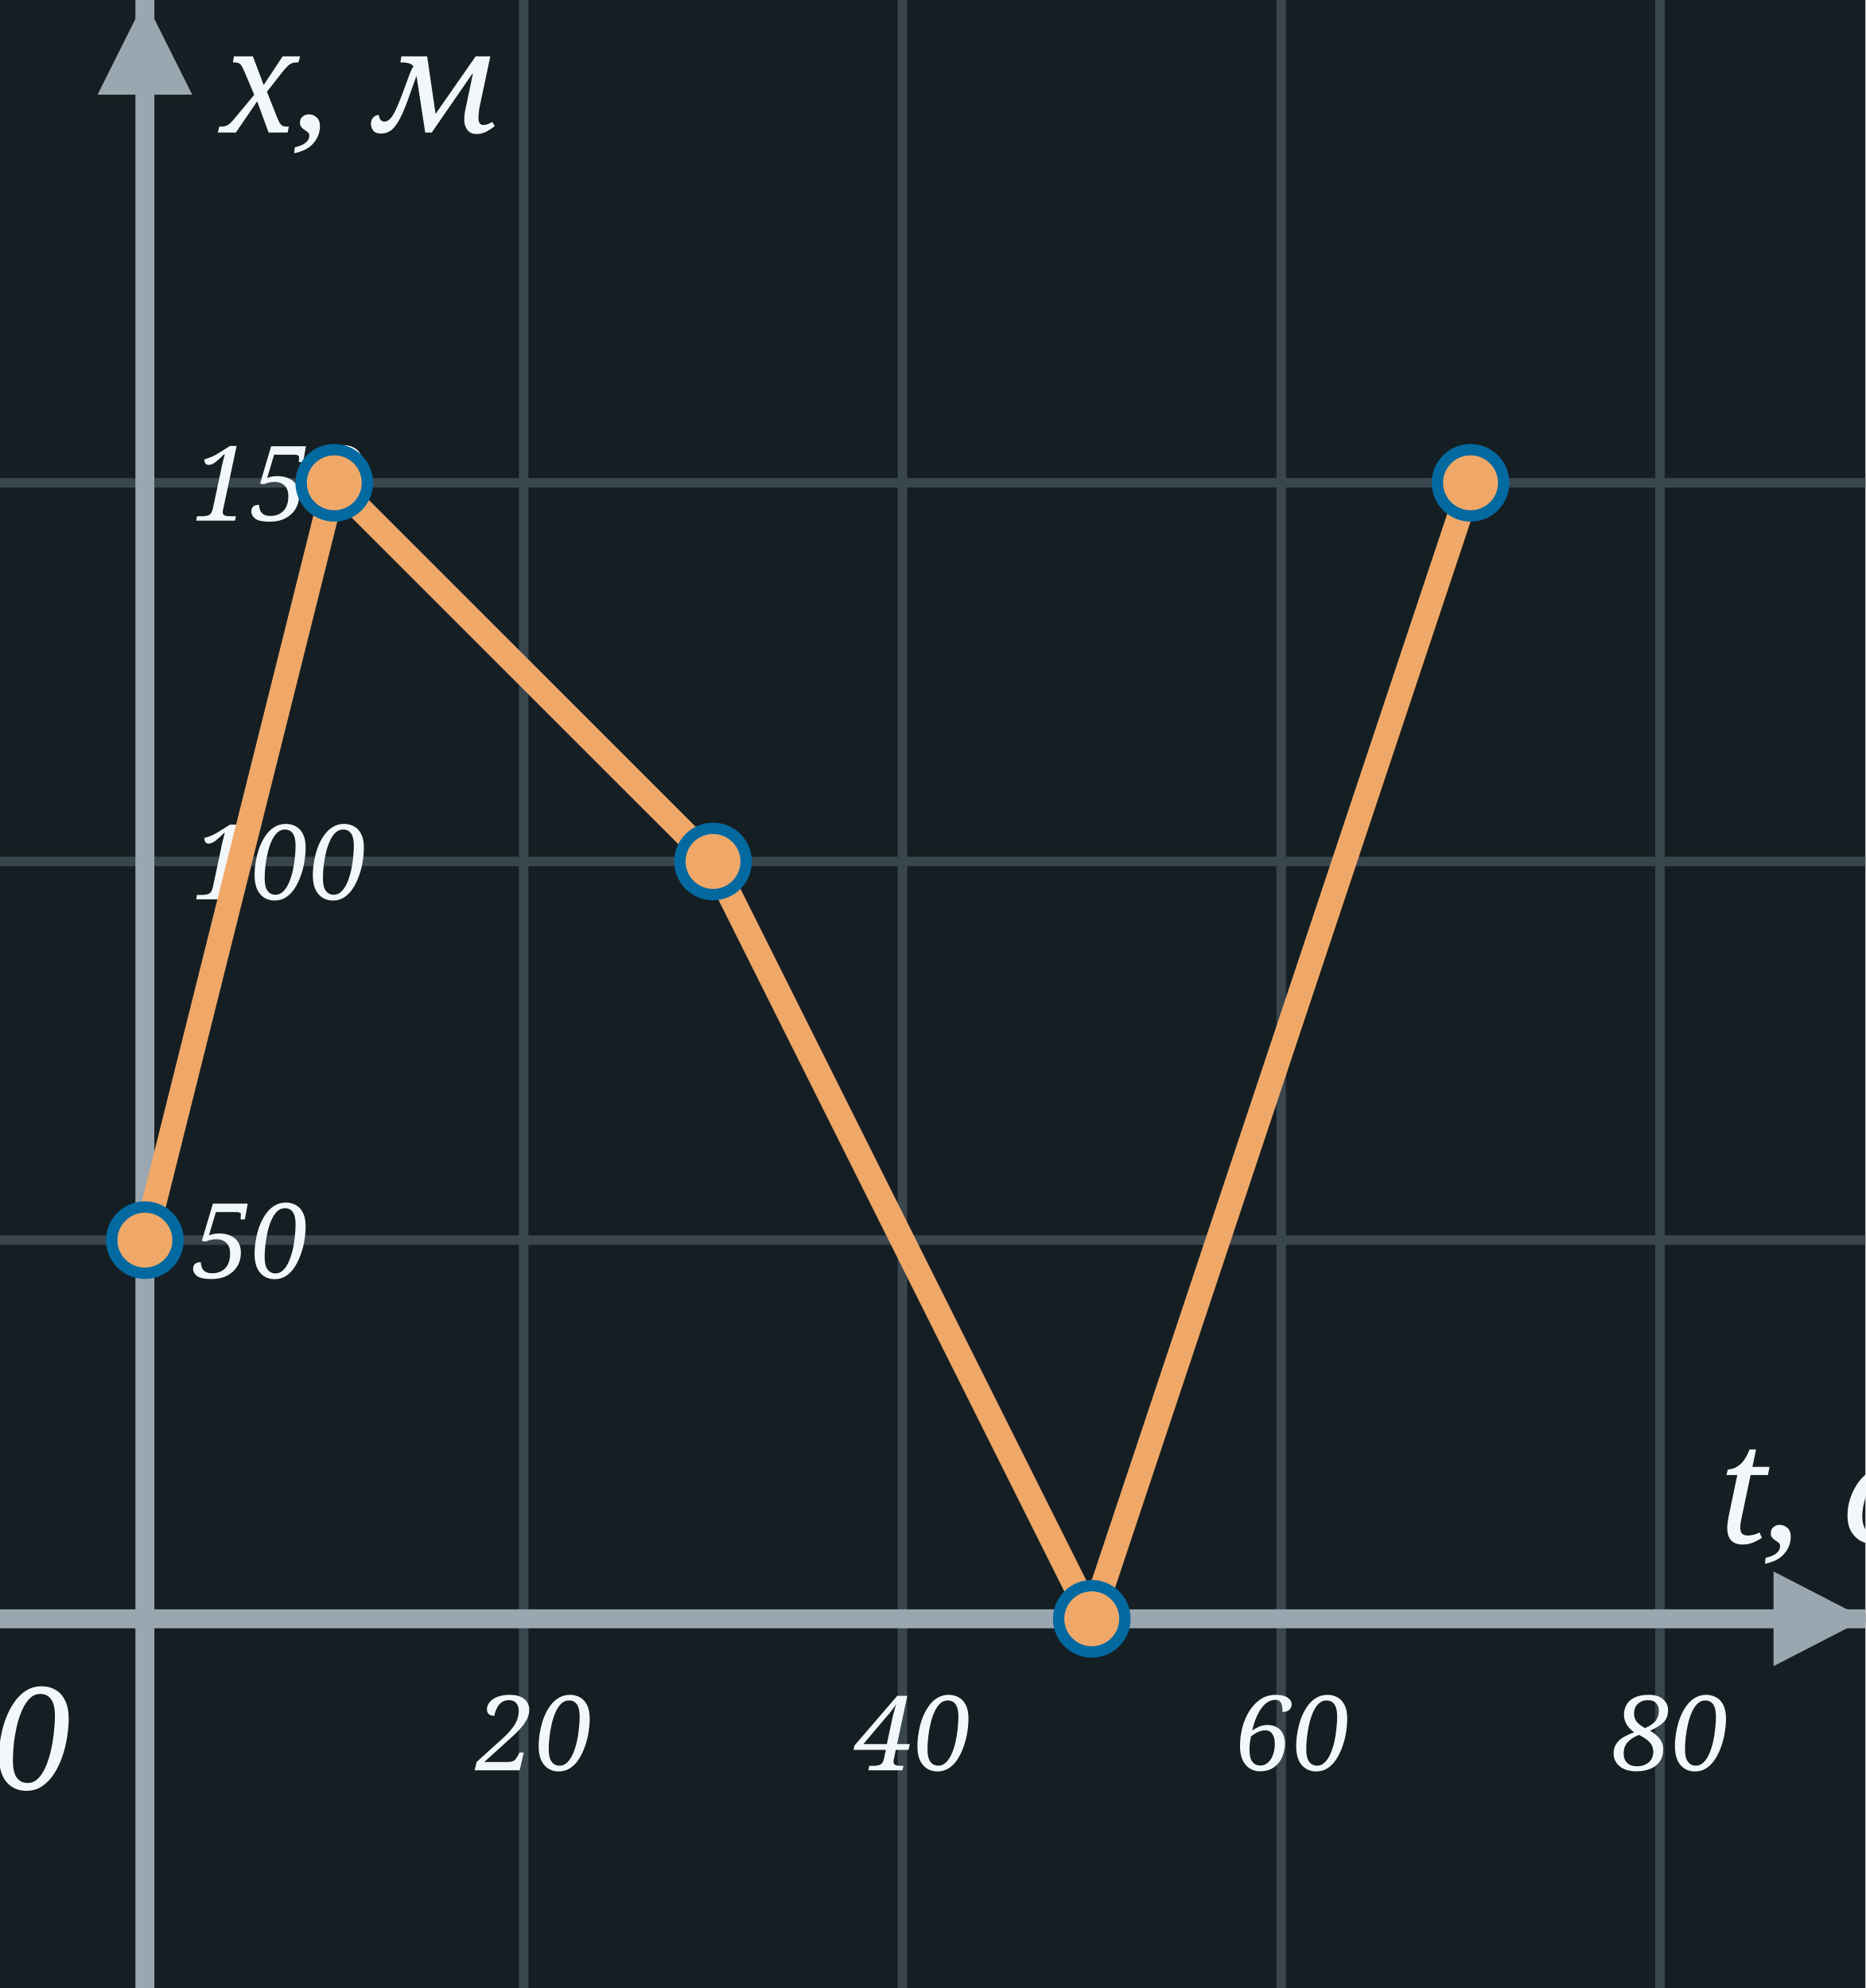
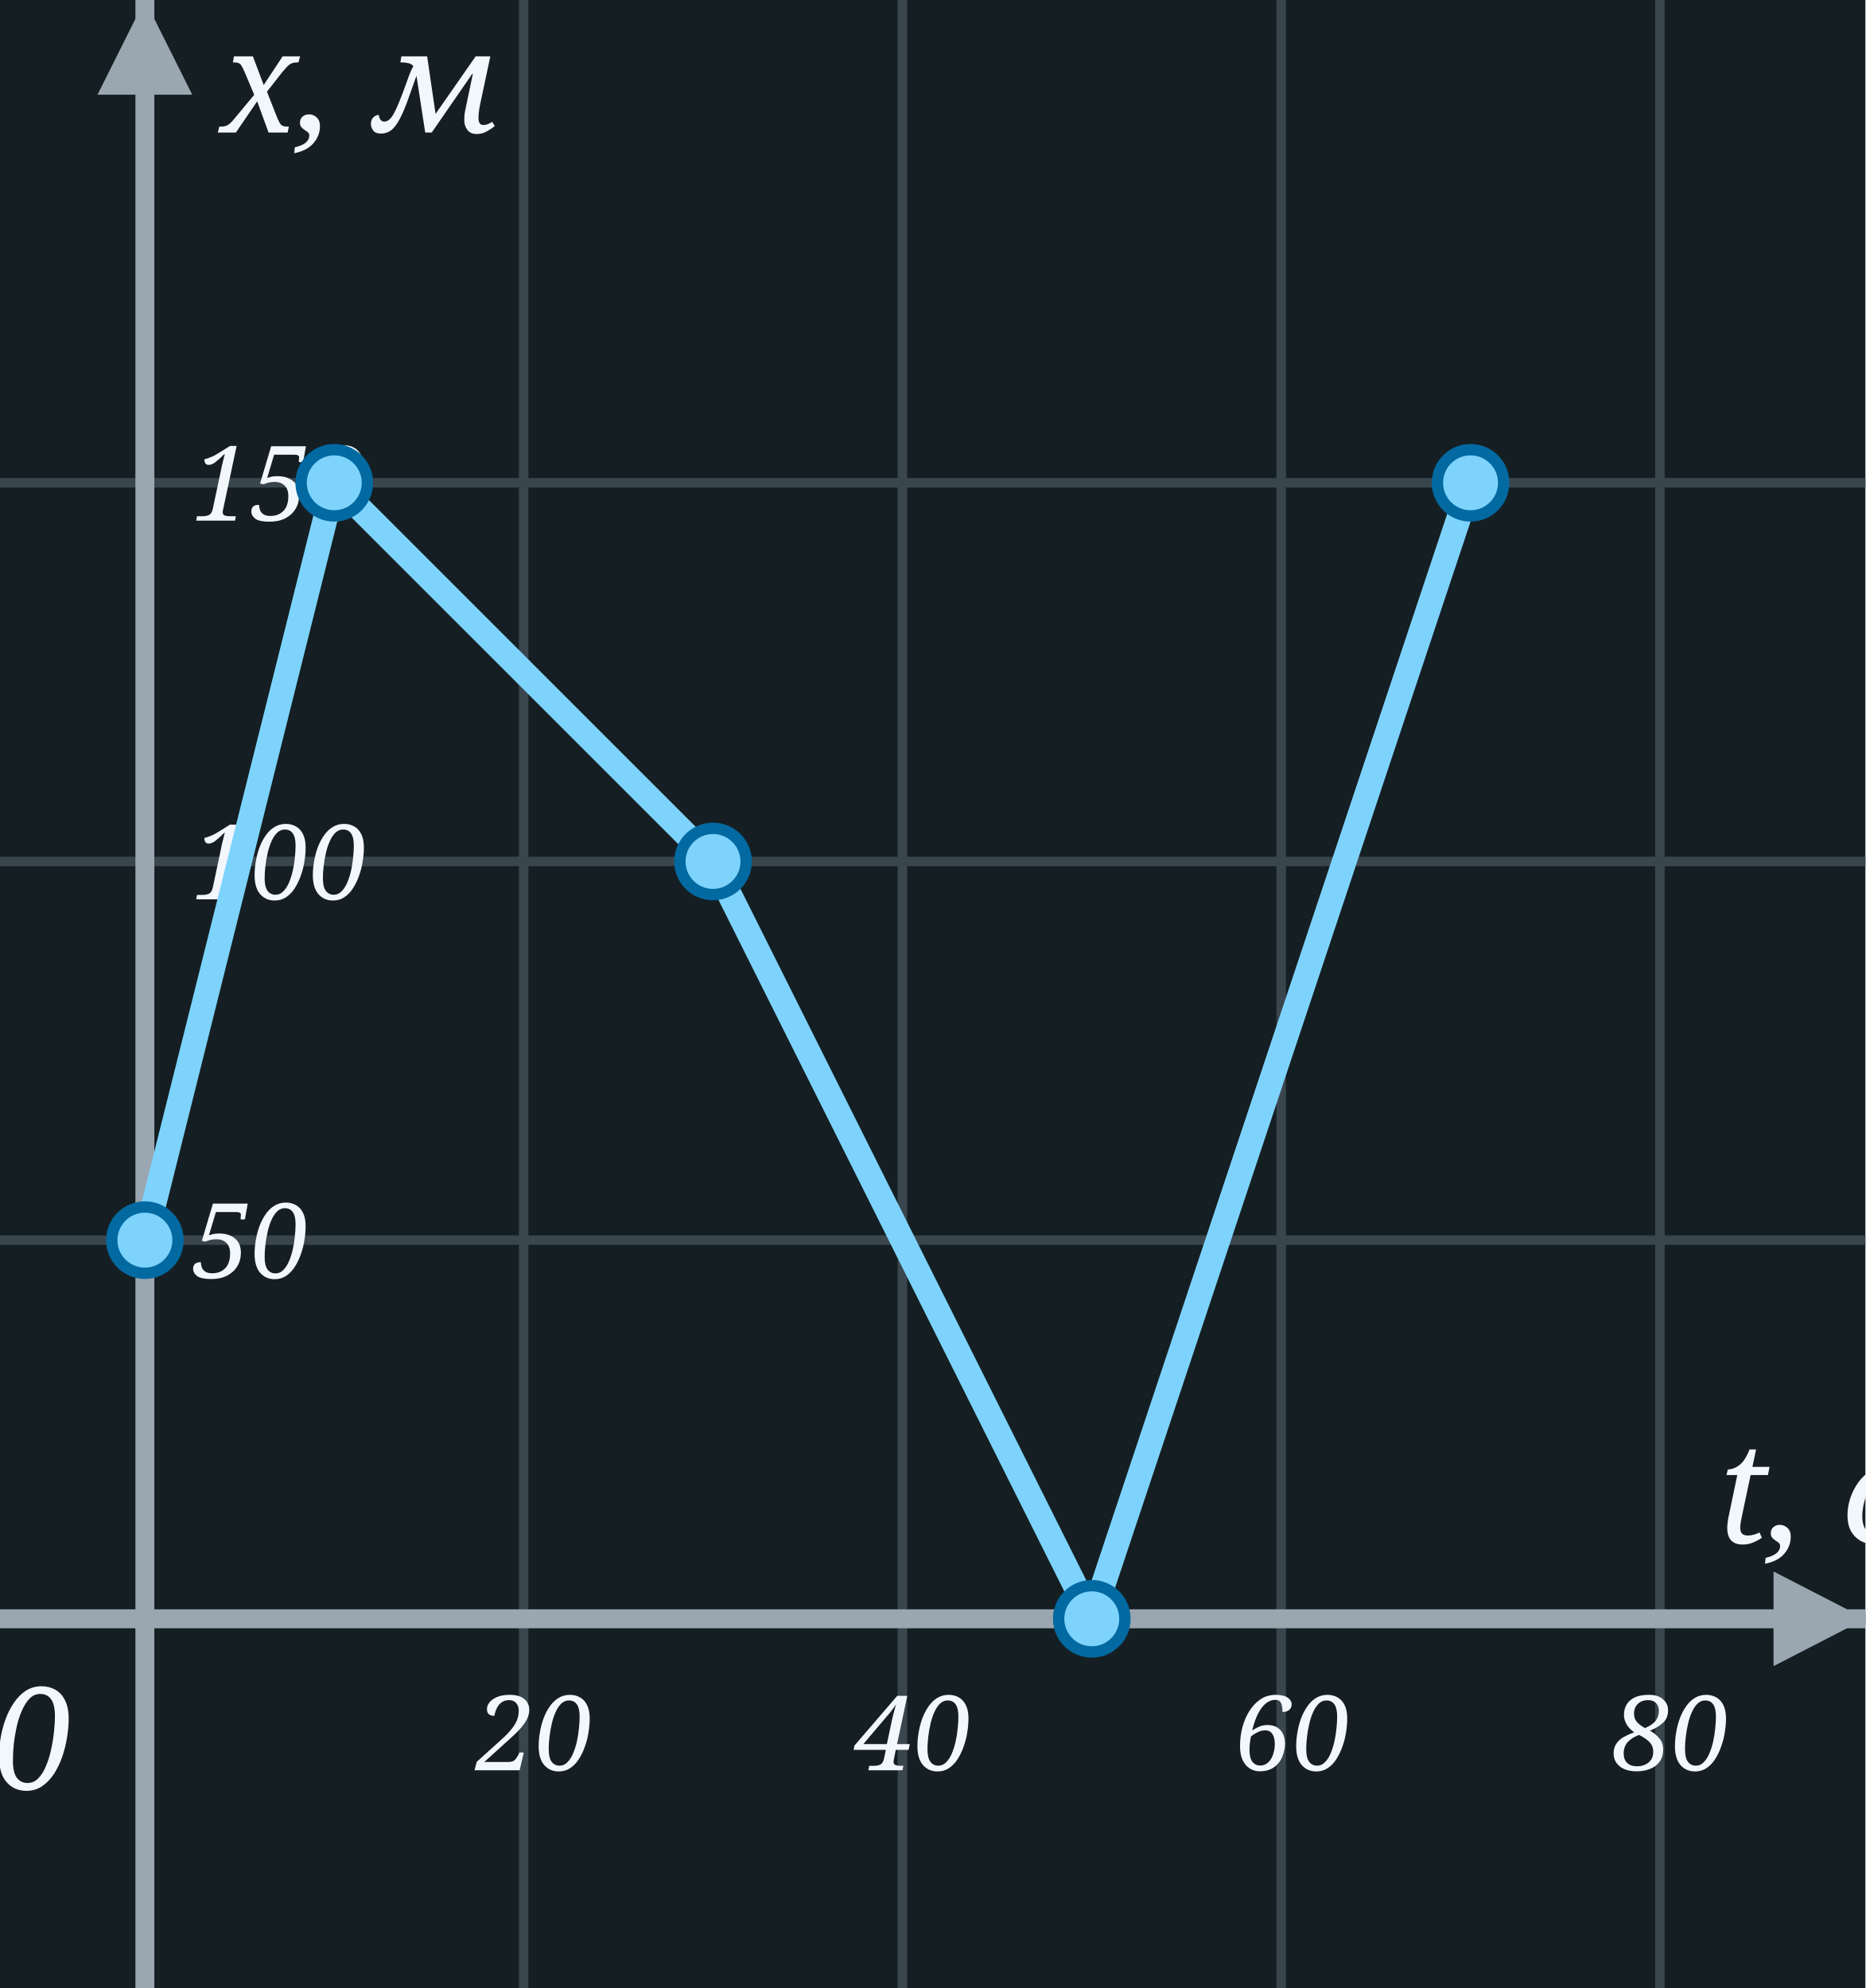
<svg xmlns="http://www.w3.org/2000/svg" width="197" height="210" viewBox="0 0 197 210">
  <rect x="0" y="0" width="197" height="210" fill="#151F23" />
  <line x1="15.3" y1="0" x2="15.3" y2="210" stroke="#3A464E" stroke-width="1" />
  <line x1="55.3" y1="0" x2="55.3" y2="210" stroke="#3A464E" stroke-width="1" />
  <line x1="95.3" y1="0" x2="95.3" y2="210" stroke="#3A464E" stroke-width="1" />
  <line x1="135.3" y1="0" x2="135.3" y2="210" stroke="#3A464E" stroke-width="1" />
  <line x1="175.3" y1="0" x2="175.3" y2="210" stroke="#3A464E" stroke-width="1" />
  <line x1="0" y1="171.0" x2="197" y2="171.0" stroke="#3A464E" stroke-width="1" />
  <line x1="0" y1="131.0" x2="197" y2="131.0" stroke="#3A464E" stroke-width="1" />
  <line x1="0" y1="91.0" x2="197" y2="91.0" stroke="#3A464E" stroke-width="1" />
  <line x1="0" y1="51.0" x2="197" y2="51.0" stroke="#3A464E" stroke-width="1" />
  <line x1="15.3" y1="210" x2="15.3" y2="0" stroke="#9AA7B0" stroke-width="2" />
  <polygon points="10.3,10 20.3,10 15.3,0" fill="#9AA7B0" />
  <line x1="0" y1="171.0" x2="197" y2="171.0" stroke="#9AA7B0" stroke-width="2" />
  <polygon points="187.3,166.0 187.3,176.0 197,171.0" fill="#9AA7B0" />
  <text x="-0.7" y="189.0" font-family="Georgia, serif" font-style="italic" font-size="15" fill="#F2F7FB">0</text>
  <text x="181.3" y="163.0" font-family="Georgia, serif" font-style="italic" font-size="15" fill="#F2F7FB">t, с</text>
  <text x="23.3" y="14" font-family="Georgia, serif" font-style="italic" font-size="15" fill="#F2F7FB">x, м</text>
  <text x="50.3" y="187.0" font-family="Georgia, serif" font-style="italic" font-size="11" fill="#F2F7FB">20</text>
  <text x="90.3" y="187.0" font-family="Georgia, serif" font-style="italic" font-size="11" fill="#F2F7FB">40</text>
  <text x="130.3" y="187.0" font-family="Georgia, serif" font-style="italic" font-size="11" fill="#F2F7FB">60</text>
  <text x="170.3" y="187.0" font-family="Georgia, serif" font-style="italic" font-size="11" fill="#F2F7FB">80</text>
  <text x="20.3" y="135.0" font-family="Georgia, serif" font-style="italic" font-size="11" fill="#F2F7FB">50</text>
  <text x="20.3" y="95.0" font-family="Georgia, serif" font-style="italic" font-size="11" fill="#F2F7FB">100</text>
  <text x="20.3" y="55.0" font-family="Georgia, serif" font-style="italic" font-size="11" fill="#F2F7FB">150</text>
-   <path d="M 15.3,131.0 L 35.3,51.0 L 75.3,91.0 L 115.3,171.0 L 155.3,51.0" fill="none" stroke="#f0a868" stroke-width="2.6" stroke-linecap="round" stroke-linejoin="round" />
-   <circle cx="15.3" cy="131.0" r="3.5" fill="#f0a868" stroke="#0369a1" stroke-width="1.2" />
-   <circle cx="35.3" cy="51.0" r="3.5" fill="#f0a868" stroke="#0369a1" stroke-width="1.2" />
-   <circle cx="75.3" cy="91.0" r="3.5" fill="#f0a868" stroke="#0369a1" stroke-width="1.2" />
-   <circle cx="115.3" cy="171.0" r="3.5" fill="#f0a868" stroke="#0369a1" stroke-width="1.2" />
-   <circle cx="155.3" cy="51.0" r="3.5" fill="#f0a868" stroke="#0369a1" stroke-width="1.2" />
+   <path d="M 15.3,131.0 L 35.3,51.0 L 75.3,91.0 L 115.3,171.0 L 155.3,51.0" fill="none" stroke="#7dd3fc" stroke-width="2.6" stroke-linecap="round" stroke-linejoin="round" />
+   <circle cx="15.3" cy="131.0" r="3.5" fill="#7dd3fc" stroke="#0369a1" stroke-width="1.2" />
+   <circle cx="35.3" cy="51.0" r="3.5" fill="#7dd3fc" stroke="#0369a1" stroke-width="1.2" />
+   <circle cx="75.3" cy="91.0" r="3.5" fill="#7dd3fc" stroke="#0369a1" stroke-width="1.2" />
+   <circle cx="115.3" cy="171.0" r="3.5" fill="#7dd3fc" stroke="#0369a1" stroke-width="1.2" />
+   <circle cx="155.3" cy="51.0" r="3.5" fill="#7dd3fc" stroke="#0369a1" stroke-width="1.2" />
</svg>
